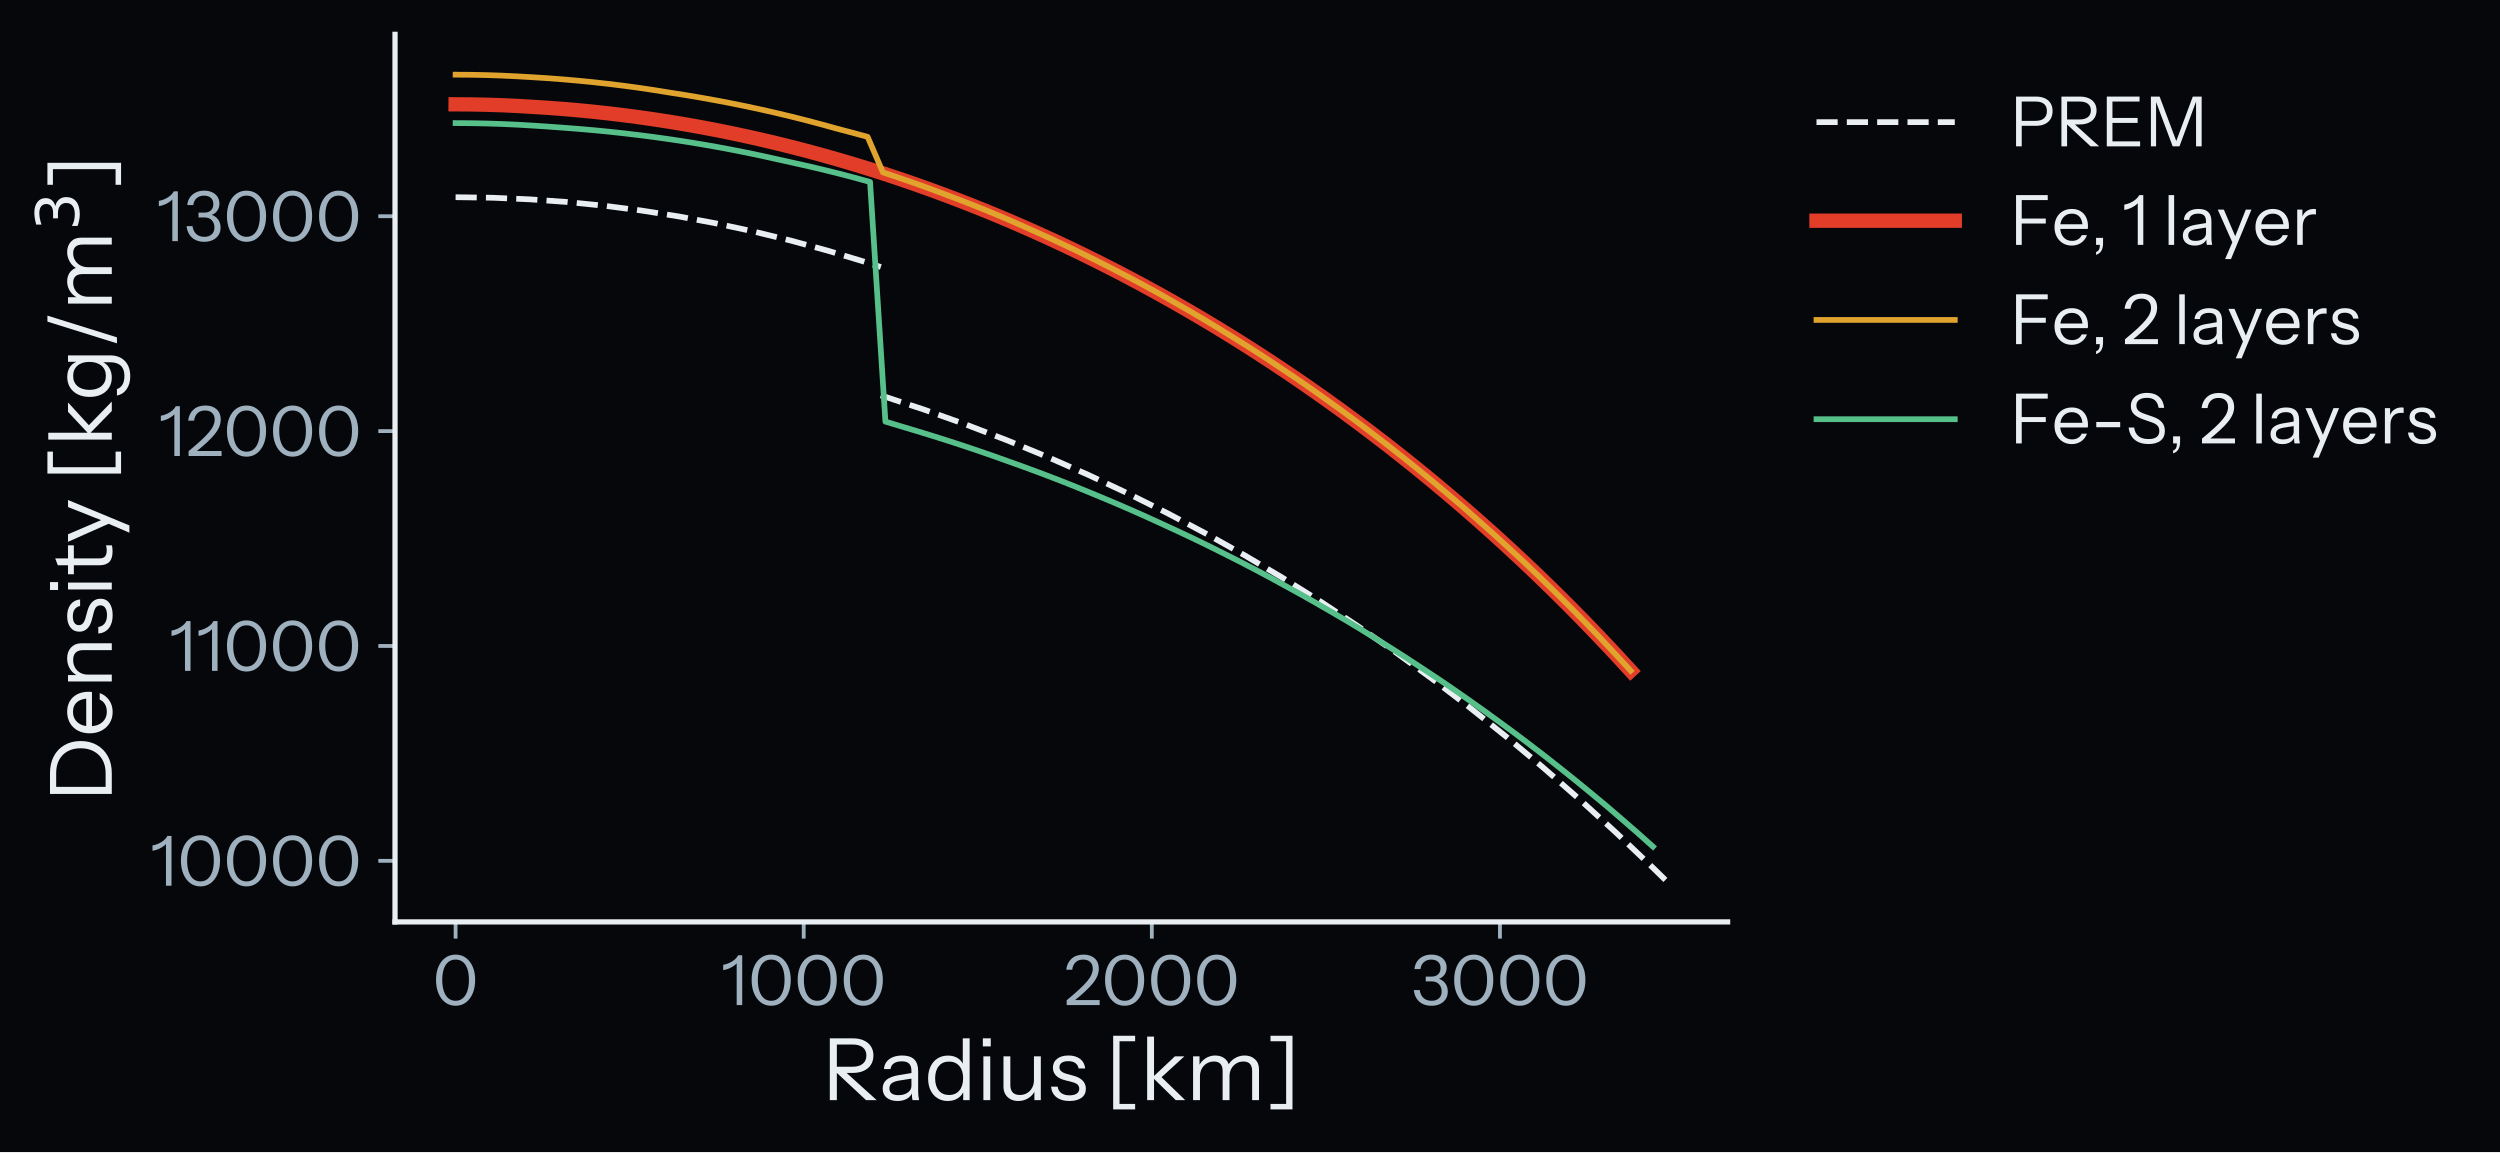
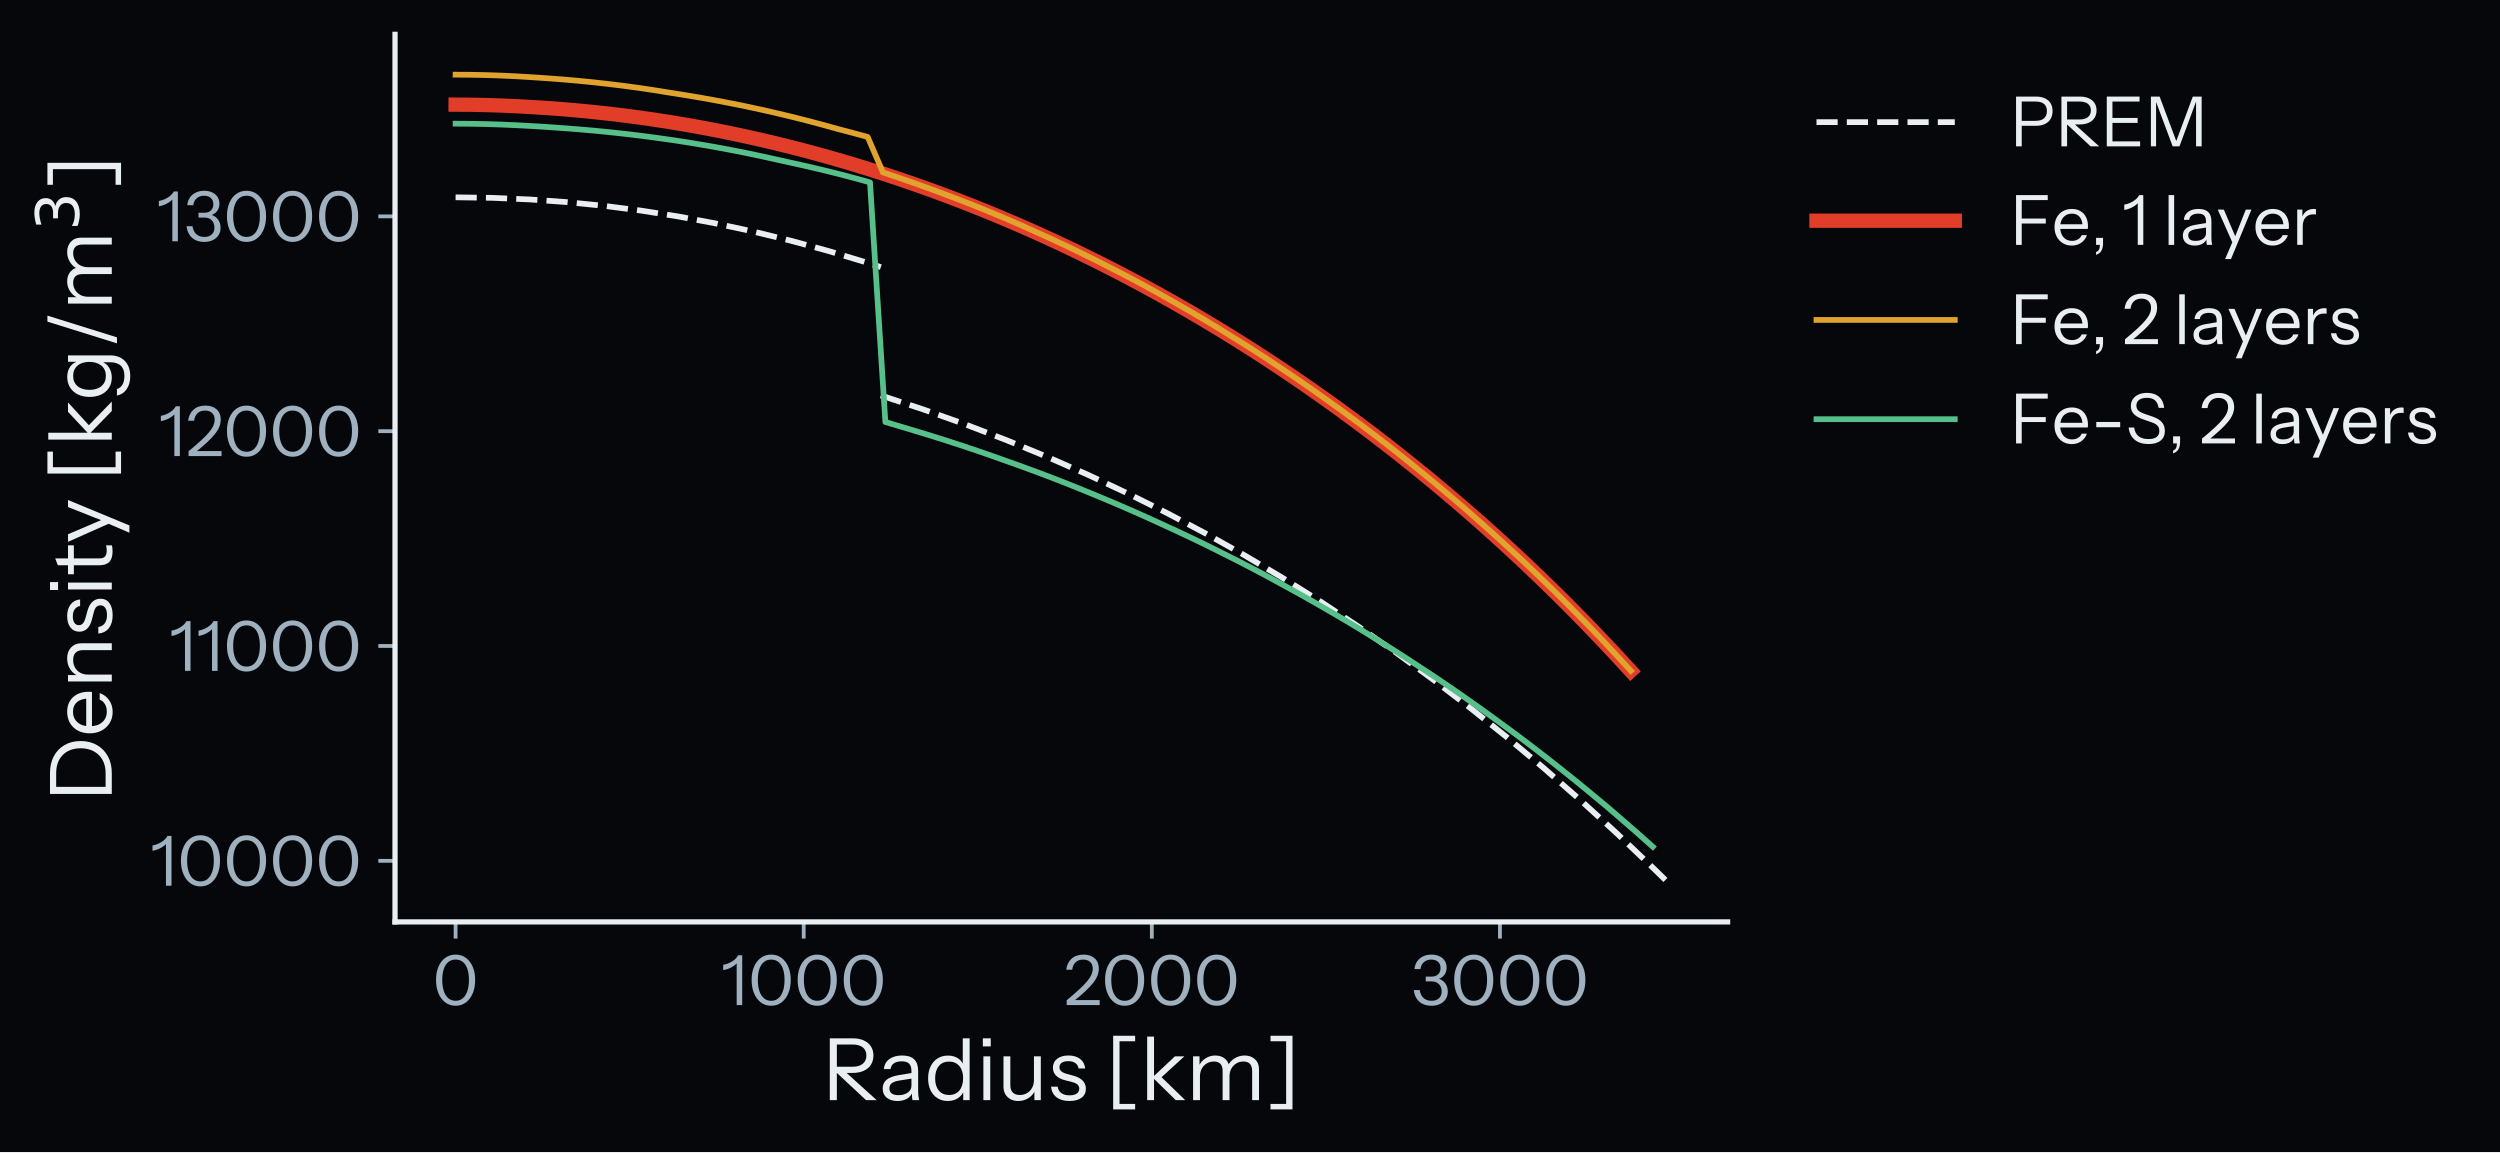
<svg xmlns="http://www.w3.org/2000/svg" xmlns:xlink="http://www.w3.org/1999/xlink" width="524.229pt" height="241.579pt" viewBox="0 0 524.229 241.579" version="1.1">
  <defs>
    <style type="text/css">*{stroke-linejoin: round; stroke-linecap: butt}</style>
  </defs>
  <g id="figure_1">
    <g id="patch_1">
      <path d="M 0 241.579  L 524.229 241.579  L 524.229 0  L 0 0  z " style="fill: #05070b" />
    </g>
    <g id="axes_1">
      <g id="patch_2">
        <path d="M 82.833 193.316  L 362.265 193.316  L 362.265 7.2  L 82.833 7.2  z " style="fill: #05070b" />
      </g>
      <g id="matplotlib.axis_1">
        <g id="xtick_1">
          <g id="line2d_1">
            <defs>
              <path id="m2e974000b8" d="M 0 0  L 0 3.5  " style="stroke: #9fb0be; stroke-width: 0.8" />
            </defs>
            <g>
              <use xlink:href="#m2e974000b8" x="95.534" y="193.316" style="fill: #9fb0be; stroke: #9fb0be; stroke-width: 0.8" />
            </g>
          </g>
          <g id="text_1">
            <g style="fill: #9fb0be" transform="translate(90.70638 210.7564) scale(0.145 -0.145)">
              <defs>
                <path id="InstrumentSans-Regular-30" d="M 2131 -64  Q 1587 -64 1180 240  Q 774 544 547 1085  Q 320 1626 320 2323  Q 320 3021 544 3549  Q 768 4077 1177 4374  Q 1587 4672 2131 4672  Q 2675 4672 3081 4374  Q 3488 4077 3715 3549  Q 3942 3021 3942 2323  Q 3942 1619 3715 1081  Q 3488 544 3081 240  Q 2675 -64 2131 -64  z M 2131 397  Q 2522 397 2797 630  Q 3072 864 3219 1296  Q 3366 1728 3366 2330  Q 3366 2925 3222 3347  Q 3078 3770 2803 3990  Q 2528 4211 2131 4211  Q 1734 4211 1459 3987  Q 1184 3763 1040 3344  Q 896 2925 896 2330  Q 896 1728 1043 1293  Q 1190 858 1465 627  Q 1741 397 2131 397  z " transform="scale(0.015625)" />
              </defs>
              <use xlink:href="#InstrumentSans-Regular-30" />
            </g>
          </g>
        </g>
        <g id="xtick_2">
          <g id="line2d_2">
            <g>
              <use xlink:href="#m2e974000b8" x="168.531" y="193.316" style="fill: #9fb0be; stroke: #9fb0be; stroke-width: 0.8" />
            </g>
          </g>
          <g id="text_2">
            <g style="fill: #9fb0be" transform="translate(151.2129 210.7564) scale(0.145 -0.145)">
              <defs>
                <path id="InstrumentSans-Regular-31" d="M 1440 0  L 1440 4083  L 1574 4051  Q 1498 3878 1280 3705  Q 1062 3533 777 3405  Q 493 3277 192 3232  L 192 3725  Q 493 3776 768 3904  Q 1043 4032 1257 4214  Q 1472 4397 1574 4608  L 1952 4608  L 1952 0  L 1440 0  z " transform="scale(0.015625)" />
              </defs>
              <use xlink:href="#InstrumentSans-Regular-31" />
              <use xlink:href="#InstrumentSans-Regular-30" transform="translate(39.09999 0)" />
              <use xlink:href="#InstrumentSans-Regular-30" transform="translate(105.7 0)" />
              <use xlink:href="#InstrumentSans-Regular-30" transform="translate(172.3 0)" />
            </g>
          </g>
        </g>
        <g id="xtick_3">
          <g id="line2d_3">
            <g>
              <use xlink:href="#m2e974000b8" x="241.528" y="193.316" style="fill: #9fb0be; stroke: #9fb0be; stroke-width: 0.8" />
            </g>
          </g>
          <g id="text_3">
            <g style="fill: #9fb0be" transform="translate(223.0928 210.7564) scale(0.145 -0.145)">
              <defs>
                <path id="InstrumentSans-Regular-32" d="M 256 0  L 256 448  Q 947 1018 1411 1446  Q 1875 1875 2153 2208  Q 2432 2541 2550 2819  Q 2669 3098 2669 3366  Q 2669 3763 2432 3987  Q 2195 4211 1779 4211  Q 1350 4211 1088 3968  Q 826 3725 768 3270  L 218 3270  Q 282 3898 701 4285  Q 1120 4672 1818 4672  Q 2464 4672 2848 4326  Q 3232 3981 3232 3379  Q 3232 3053 3107 2726  Q 2982 2400 2697 2041  Q 2413 1683 1949 1251  Q 1485 819 800 275  L 678 461  L 3309 461  L 3309 0  L 256 0  z " transform="scale(0.015625)" />
              </defs>
              <use xlink:href="#InstrumentSans-Regular-32" />
              <use xlink:href="#InstrumentSans-Regular-30" transform="translate(54.49999 0)" />
              <use xlink:href="#InstrumentSans-Regular-30" transform="translate(121.1 0)" />
              <use xlink:href="#InstrumentSans-Regular-30" transform="translate(187.7 0)" />
            </g>
          </g>
        </g>
        <g id="xtick_4">
          <g id="line2d_4">
            <g>
              <use xlink:href="#m2e974000b8" x="314.525" y="193.316" style="fill: #9fb0be; stroke: #9fb0be; stroke-width: 0.8" />
            </g>
          </g>
          <g id="text_4">
            <g style="fill: #9fb0be" transform="translate(295.879 210.7564) scale(0.145 -0.145)">
              <defs>
                <path id="InstrumentSans-Regular-33" d="M 1894 -64  Q 1434 -64 1085 105  Q 736 275 521 601  Q 307 928 256 1389  L 806 1389  Q 877 909 1158 653  Q 1440 397 1901 397  Q 2336 397 2585 627  Q 2835 858 2835 1254  Q 2835 1670 2592 1929  Q 2349 2189 1939 2189  L 1363 2189  L 1363 2637  L 1920 2637  Q 2291 2637 2512 2851  Q 2733 3066 2733 3424  Q 2733 3802 2499 4006  Q 2266 4211 1869 4211  Q 1478 4211 1203 3984  Q 928 3757 877 3334  L 320 3334  Q 358 3744 563 4041  Q 768 4339 1110 4505  Q 1453 4672 1882 4672  Q 2298 4672 2618 4525  Q 2938 4378 3117 4106  Q 3296 3834 3296 3469  Q 3296 3142 3149 2892  Q 3002 2643 2749 2502  Q 2496 2362 2170 2362  L 2131 2496  Q 2522 2496 2806 2333  Q 3091 2170 3248 1888  Q 3405 1606 3405 1235  Q 3405 851 3213 556  Q 3021 262 2681 99  Q 2342 -64 1894 -64  z " transform="scale(0.015625)" />
              </defs>
              <use xlink:href="#InstrumentSans-Regular-33" />
              <use xlink:href="#InstrumentSans-Regular-30" transform="translate(57.39999 0)" />
              <use xlink:href="#InstrumentSans-Regular-30" transform="translate(124 0)" />
              <use xlink:href="#InstrumentSans-Regular-30" transform="translate(190.6 0)" />
            </g>
          </g>
        </g>
        <g id="text_5">
          <g style="fill: #e9eef2" transform="translate(172.457 230.6889) scale(0.18 -0.18)">
            <defs>
              <path id="InstrumentSans-Regular-52" d="M 550 0  L 550 4608  L 2253 4608  Q 2746 4608 3091 4448  Q 3437 4288 3619 4003  Q 3802 3718 3802 3328  Q 3802 2938 3619 2646  Q 3437 2355 3091 2192  Q 2746 2029 2253 2029  L 934 2029  L 934 2490  L 2234 2490  Q 2746 2490 3011 2714  Q 3277 2938 3277 3328  Q 3277 3712 3014 3929  Q 2752 4147 2234 4147  L 1075 4147  L 1075 0  L 550 0  z M 3251 0  L 800 2285  L 1517 2285  L 4045 0  L 3251 0  z " transform="scale(0.015625)" />
              <path id="InstrumentSans-Regular-61" d="M 2515 0  Q 2490 109 2480 249  Q 2470 390 2470 608  L 2438 608  L 2438 2170  Q 2438 2541 2268 2717  Q 2099 2893 1722 2893  Q 1350 2893 1129 2742  Q 909 2592 883 2317  L 390 2317  Q 422 2790 787 3059  Q 1152 3328 1741 3328  Q 2349 3328 2643 3040  Q 2938 2752 2938 2176  L 2938 608  Q 2938 467 2957 316  Q 2976 166 3008 0  L 2515 0  z M 1395 -64  Q 890 -64 592 182  Q 294 429 294 858  Q 294 1286 588 1523  Q 883 1760 1446 1856  L 2586 2048  L 2586 1626  L 1523 1459  Q 1165 1402 979 1267  Q 794 1133 794 877  Q 794 627 963 499  Q 1133 371 1466 371  Q 1894 371 2166 566  Q 2438 762 2438 1075  L 2522 621  Q 2419 294 2121 115  Q 1824 -64 1395 -64  z " transform="scale(0.015625)" />
              <path id="InstrumentSans-Regular-64" d="M 2886 0  L 2886 762  L 2950 742  Q 2829 371 2505 153  Q 2182 -64 1734 -64  Q 1293 -64 963 147  Q 634 358 451 736  Q 269 1114 269 1619  Q 269 2131 454 2515  Q 640 2899 973 3110  Q 1306 3322 1754 3322  Q 2214 3322 2528 3098  Q 2842 2874 2957 2464  L 2854 2451  L 2854 4608  L 3366 4608  L 3366 0  L 2886 0  z M 1830 384  Q 2323 384 2601 720  Q 2880 1056 2880 1638  Q 2880 2208 2598 2541  Q 2317 2874 1830 2874  Q 1344 2874 1069 2541  Q 794 2208 794 1619  Q 794 1043 1069 713  Q 1344 384 1830 384  z " transform="scale(0.015625)" />
              <path id="InstrumentSans-Regular-69" d="M 512 0  L 512 3264  L 1024 3264  L 1024 0  L 512 0  z M 472 4006  L 472 4608  L 1061 4608  L 1061 4006  L 472 4006  z " transform="scale(0.015625)" />
              <path id="InstrumentSans-Regular-75" d="M 1574 -64  Q 1254 -64 1004 67  Q 755 198 614 438  Q 474 678 474 992  L 474 3264  L 986 3264  L 986 1126  Q 986 755 1168 569  Q 1350 384 1690 384  Q 1997 384 2233 525  Q 2470 666 2608 918  Q 2746 1171 2746 1498  L 2829 723  Q 2669 358 2329 147  Q 1990 -64 1574 -64  z M 2778 0  L 2778 768  L 2746 768  L 2746 3264  L 3258 3264  L 3258 0  L 2778 0  z " transform="scale(0.015625)" />
              <path id="InstrumentSans-Regular-73" d="M 1619 -64  Q 1018 -64 659 214  Q 301 493 250 1005  L 742 1005  Q 787 691 1017 524  Q 1248 358 1632 358  Q 1971 358 2163 486  Q 2355 614 2355 851  Q 2355 1018 2246 1142  Q 2138 1267 1811 1350  L 1286 1485  Q 838 1600 614 1840  Q 390 2080 390 2413  Q 390 2835 704 3081  Q 1018 3328 1555 3328  Q 2086 3328 2419 3072  Q 2752 2816 2797 2362  L 2304 2362  Q 2259 2624 2060 2765  Q 1862 2906 1536 2906  Q 1222 2906 1049 2787  Q 877 2669 877 2451  Q 877 2285 1001 2163  Q 1126 2042 1421 1958  L 1933 1818  Q 2387 1696 2617 1446  Q 2848 1197 2848 845  Q 2848 416 2521 176  Q 2195 -64 1619 -64  z " transform="scale(0.015625)" />
              <path id="InstrumentSans-Regular-20" transform="scale(0.015625)" />
              <path id="InstrumentSans-Regular-5b" d="M 576 -691  L 576 4800  L 2214 4800  L 2214 4390  L 1050 4390  L 1050 -282  L 2214 -282  L 2214 -691  L 576 -691  z " transform="scale(0.015625)" />
              <path id="InstrumentSans-Regular-6b" d="M 512 0  L 512 4736  L 1024 4736  L 1024 0  L 512 0  z M 2643 0  L 909 1696  L 2579 3264  L 3283 3264  L 1408 1549  L 1440 1850  L 3347 0  L 2643 0  z " transform="scale(0.015625)" />
              <path id="InstrumentSans-Regular-6d" d="M 512 0  L 512 3264  L 992 3264  L 992 2496  L 1024 2496  L 1024 0  L 512 0  z M 2714 0  L 2714 2163  Q 2714 2534 2547 2707  Q 2381 2880 2067 2880  Q 1773 2880 1536 2739  Q 1299 2598 1161 2348  Q 1024 2099 1024 1766  L 941 2541  Q 1107 2906 1440 3117  Q 1773 3328 2163 3328  Q 2637 3328 2931 3049  Q 3226 2771 3226 2298  L 3226 0  L 2714 0  z M 4915 0  L 4915 2163  Q 4915 2534 4748 2707  Q 4582 2880 4269 2880  Q 3974 2880 3737 2739  Q 3501 2598 3363 2348  Q 3226 2099 3226 1766  L 3098 2541  Q 3264 2906 3609 3117  Q 3955 3328 4352 3328  Q 4826 3328 5126 3049  Q 5427 2771 5427 2298  L 5427 0  L 4915 0  z " transform="scale(0.015625)" />
              <path id="InstrumentSans-Regular-5d" d="M 2022 4800  L 2022 -691  L 384 -691  L 384 -282  L 1549 -282  L 1549 4390  L 384 4390  L 384 4800  L 2022 4800  z " transform="scale(0.015625)" />
            </defs>
            <use xlink:href="#InstrumentSans-Regular-52" />
            <use xlink:href="#InstrumentSans-Regular-61" transform="translate(65.59999 0)" />
            <use xlink:href="#InstrumentSans-Regular-64" transform="translate(118.9 0)" />
            <use xlink:href="#InstrumentSans-Regular-69" transform="translate(179.5 0)" />
            <use xlink:href="#InstrumentSans-Regular-75" transform="translate(203.5 0)" />
            <use xlink:href="#InstrumentSans-Regular-73" transform="translate(262.3999 0)" />
            <use xlink:href="#InstrumentSans-Regular-20" transform="translate(309.6999 0)" />
            <use xlink:href="#InstrumentSans-Regular-5b" transform="translate(329.6999 0)" />
            <use xlink:href="#InstrumentSans-Regular-6b" transform="translate(370.2999 0)" />
            <use xlink:href="#InstrumentSans-Regular-6d" transform="translate(423.7999 0)" />
            <use xlink:href="#InstrumentSans-Regular-5d" transform="translate(515.9999 0)" />
          </g>
        </g>
      </g>
      <g id="matplotlib.axis_2">
        <g id="ytick_1">
          <g id="line2d_5">
            <defs>
              <path id="m2f46859ac6" d="M 0 0  L -3.5 0  " style="stroke: #9fb0be; stroke-width: 0.8" />
            </defs>
            <g>
-               <use xlink:href="#m2f46859ac6" x="82.833" y="180.506" style="fill: #9fb0be; stroke: #9fb0be; stroke-width: 0.8" />
+               <use xlink:href="#m2f46859ac6" x="82.833" y="180.507" style="fill: #9fb0be; stroke: #9fb0be; stroke-width: 0.8" />
            </g>
          </g>
          <g id="text_6">
-             <g style="fill: #9fb0be" transform="translate(31.54 185.7259) scale(0.145 -0.145)">
+             <g style="fill: #9fb0be" transform="translate(31.54 185.7267) scale(0.145 -0.145)">
              <use xlink:href="#InstrumentSans-Regular-31" />
              <use xlink:href="#InstrumentSans-Regular-30" transform="translate(39.09999 0)" />
              <use xlink:href="#InstrumentSans-Regular-30" transform="translate(105.7 0)" />
              <use xlink:href="#InstrumentSans-Regular-30" transform="translate(172.3 0)" />
              <use xlink:href="#InstrumentSans-Regular-30" transform="translate(238.9 0)" />
            </g>
          </g>
        </g>
        <g id="ytick_2">
          <g id="line2d_6">
            <g>
-               <use xlink:href="#m2f46859ac6" x="82.833" y="135.451" style="fill: #9fb0be; stroke: #9fb0be; stroke-width: 0.8" />
+               <use xlink:href="#m2f46859ac6" x="82.833" y="135.459" style="fill: #9fb0be; stroke: #9fb0be; stroke-width: 0.8" />
            </g>
          </g>
          <g id="text_7">
-             <g style="fill: #9fb0be" transform="translate(35.5275 140.6709) scale(0.145 -0.145)">
+             <g style="fill: #9fb0be" transform="translate(35.5275 140.6794) scale(0.145 -0.145)">
              <use xlink:href="#InstrumentSans-Regular-31" />
              <use xlink:href="#InstrumentSans-Regular-31" transform="translate(39.09999 0)" />
              <use xlink:href="#InstrumentSans-Regular-30" transform="translate(78.19998 0)" />
              <use xlink:href="#InstrumentSans-Regular-30" transform="translate(144.8 0)" />
              <use xlink:href="#InstrumentSans-Regular-30" transform="translate(211.4 0)" />
            </g>
          </g>
        </g>
        <g id="ytick_3">
          <g id="line2d_7">
            <g>
-               <use xlink:href="#m2f46859ac6" x="82.833" y="90.396" style="fill: #9fb0be; stroke: #9fb0be; stroke-width: 0.8" />
+               <use xlink:href="#m2f46859ac6" x="82.833" y="90.412" style="fill: #9fb0be; stroke: #9fb0be; stroke-width: 0.8" />
            </g>
          </g>
          <g id="text_8">
-             <g style="fill: #9fb0be" transform="translate(33.29359 95.61584) scale(0.145 -0.145)">
+             <g style="fill: #9fb0be" transform="translate(33.29359 95.63213) scale(0.145 -0.145)">
              <use xlink:href="#InstrumentSans-Regular-31" />
              <use xlink:href="#InstrumentSans-Regular-32" transform="translate(39.09999 0)" />
              <use xlink:href="#InstrumentSans-Regular-30" transform="translate(93.59998 0)" />
              <use xlink:href="#InstrumentSans-Regular-30" transform="translate(160.2 0)" />
              <use xlink:href="#InstrumentSans-Regular-30" transform="translate(226.8 0)" />
            </g>
          </g>
        </g>
        <g id="ytick_4">
          <g id="line2d_8">
            <g>
-               <use xlink:href="#m2f46859ac6" x="82.833" y="45.341" style="fill: #9fb0be; stroke: #9fb0be; stroke-width: 0.8" />
+               <use xlink:href="#m2f46859ac6" x="82.833" y="45.365" style="fill: #9fb0be; stroke: #9fb0be; stroke-width: 0.8" />
            </g>
          </g>
          <g id="text_9">
-             <g style="fill: #9fb0be" transform="translate(32.87219 50.56078) scale(0.145 -0.145)">
+             <g style="fill: #9fb0be" transform="translate(32.87219 50.58485) scale(0.145 -0.145)">
              <use xlink:href="#InstrumentSans-Regular-31" />
              <use xlink:href="#InstrumentSans-Regular-33" transform="translate(39.09999 0)" />
              <use xlink:href="#InstrumentSans-Regular-30" transform="translate(96.49998 0)" />
              <use xlink:href="#InstrumentSans-Regular-30" transform="translate(163.1 0)" />
              <use xlink:href="#InstrumentSans-Regular-30" transform="translate(229.7 0)" />
            </g>
          </g>
        </g>
        <g id="text_10">
          <g style="fill: #e9eef2" transform="translate(23.58 168.0282) rotate(-90) scale(0.18 -0.18)">
            <defs>
              <path id="InstrumentSans-Regular-44" d="M 864 0  L 864 461  L 2099 461  Q 2675 461 3091 694  Q 3507 928 3731 1350  Q 3955 1773 3955 2330  Q 3955 2880 3731 3289  Q 3507 3699 3094 3923  Q 2682 4147 2099 4147  L 864 4147  L 864 4608  L 2099 4608  Q 2822 4608 3360 4323  Q 3898 4038 4195 3523  Q 4493 3008 4493 2317  Q 4493 1626 4192 1104  Q 3891 582 3356 291  Q 2822 0 2106 0  L 864 0  z M 550 0  L 550 4608  L 1075 4608  L 1075 0  L 550 0  z " transform="scale(0.015625)" />
              <path id="InstrumentSans-Regular-65" d="M 1850 -64  Q 1382 -64 1024 157  Q 666 378 461 762  Q 256 1146 256 1645  Q 256 2144 457 2525  Q 659 2906 1024 3117  Q 1389 3328 1862 3328  Q 2317 3328 2653 3129  Q 2989 2931 3171 2572  Q 3354 2214 3354 1728  Q 3354 1664 3350 1606  Q 3347 1549 3334 1478  L 640 1478  L 640 1907  L 3021 1907  L 2854 1670  Q 2854 2259 2595 2576  Q 2336 2893 1862 2893  Q 1376 2893 1078 2557  Q 781 2221 781 1651  Q 781 1069 1078 720  Q 1376 371 1875 371  Q 2189 371 2425 508  Q 2662 646 2771 902  L 3258 902  Q 3098 454 2723 195  Q 2349 -64 1850 -64  z " transform="scale(0.015625)" />
              <path id="InstrumentSans-Regular-6e" d="M 512 0  L 512 3264  L 992 3264  L 992 2496  L 1024 2496  L 1024 0  L 512 0  z M 2848 0  L 2848 2138  Q 2848 2509 2662 2694  Q 2477 2880 2112 2880  Q 1792 2880 1545 2739  Q 1299 2598 1161 2348  Q 1024 2099 1024 1766  L 941 2541  Q 1107 2906 1449 3117  Q 1792 3328 2227 3328  Q 2739 3328 3049 3037  Q 3360 2746 3360 2272  L 3360 0  L 2848 0  z " transform="scale(0.015625)" />
              <path id="InstrumentSans-Regular-74" d="M 1818 -58  Q 1274 -58 1027 188  Q 781 435 781 902  L 781 4026  L 1293 4218  L 1293 909  Q 1293 634 1433 506  Q 1574 378 1894 378  Q 2022 378 2115 394  Q 2208 410 2266 435  L 2266 0  Q 2202 -26 2083 -42  Q 1965 -58 1818 -58  z M 109 2829  L 109 3264  L 2266 3264  L 2266 2829  L 109 2829  z " transform="scale(0.015625)" />
              <path id="InstrumentSans-Regular-79" d="M 794 -1312  L 1523 384  L 1638 563  L 2707 3264  L 3232 3264  L 1338 -1312  L 794 -1312  z M 1581 -32  L 115 3264  L 678 3264  L 1939 314  L 1581 -32  z " transform="scale(0.015625)" />
              <path id="InstrumentSans-Regular-67" d="M 1811 -1376  Q 1229 -1376 841 -1104  Q 454 -832 371 -384  L 858 -384  Q 928 -640 1174 -790  Q 1421 -941 1843 -941  Q 2342 -941 2598 -669  Q 2854 -397 2854 128  L 2854 826  L 2918 813  Q 2810 442 2483 221  Q 2157 0 1709 0  Q 1280 0 953 208  Q 627 416 448 787  Q 269 1158 269 1651  Q 269 2150 454 2528  Q 640 2906 976 3114  Q 1312 3322 1760 3322  Q 2221 3322 2531 3098  Q 2842 2874 2944 2458  L 2886 2451  L 2886 3264  L 3366 3264  L 3366 128  Q 3366 -570 2950 -973  Q 2534 -1376 1811 -1376  z M 1837 442  Q 2317 442 2598 774  Q 2880 1107 2880 1677  Q 2880 2234 2598 2557  Q 2317 2880 1837 2880  Q 1350 2880 1072 2553  Q 794 2227 794 1658  Q 794 1101 1075 771  Q 1357 442 1837 442  z " transform="scale(0.015625)" />
              <path id="InstrumentSans-Regular-2f" d="M 384 -384  L 2003 4800  L 2451 4800  L 832 -384  L 384 -384  z " transform="scale(0.015625)" />
              <path id="DejaVuSans-33" d="M 2597 2516  Q 3050 2419 3304 2112  Q 3559 1806 3559 1356  Q 3559 666 3084 287  Q 2609 -91 1734 -91  Q 1441 -91 1130 -33  Q 819 25 488 141  L 488 750  Q 750 597 1062 519  Q 1375 441 1716 441  Q 2309 441 2620 675  Q 2931 909 2931 1356  Q 2931 1769 2642 2001  Q 2353 2234 1838 2234  L 1294 2234  L 1294 2753  L 1863 2753  Q 2328 2753 2575 2939  Q 2822 3125 2822 3475  Q 2822 3834 2567 4026  Q 2313 4219 1838 4219  Q 1578 4219 1281 4162  Q 984 4106 628 3988  L 628 4550  Q 988 4650 1302 4700  Q 1616 4750 1894 4750  Q 2613 4750 3031 4423  Q 3450 4097 3450 3541  Q 3450 3153 3228 2886  Q 3006 2619 2597 2516  z " transform="scale(0.015625)" />
            </defs>
            <use xlink:href="#InstrumentSans-Regular-44" transform="translate(0 0.765625)" />
            <use xlink:href="#InstrumentSans-Regular-65" transform="translate(75.19998 0.765625)" />
            <use xlink:href="#InstrumentSans-Regular-6e" transform="translate(131.6 0.765625)" />
            <use xlink:href="#InstrumentSans-Regular-73" transform="translate(191.5 0.765625)" />
            <use xlink:href="#InstrumentSans-Regular-69" transform="translate(238.8 0.765625)" />
            <use xlink:href="#InstrumentSans-Regular-74" transform="translate(262.7999 0.765625)" />
            <use xlink:href="#InstrumentSans-Regular-79" transform="translate(300.4999 0.765625)" />
            <use xlink:href="#InstrumentSans-Regular-20" transform="translate(352.7999 0.765625)" />
            <use xlink:href="#InstrumentSans-Regular-5b" transform="translate(372.7999 0.765625)" />
            <use xlink:href="#InstrumentSans-Regular-6b" transform="translate(413.3999 0.765625)" />
            <use xlink:href="#InstrumentSans-Regular-67" transform="translate(466.8999 0.765625)" />
            <use xlink:href="#InstrumentSans-Regular-2f" transform="translate(527.4999 0.765625)" />
            <use xlink:href="#InstrumentSans-Regular-6d" transform="translate(571.7999 0.765625)" />
            <use xlink:href="#DejaVuSans-33" transform="translate(664.9569 39.04688) scale(0.7)" />
            <use xlink:href="#InstrumentSans-Regular-5d" transform="translate(712.2274 0.765625)" />
          </g>
        </g>
      </g>
      <g id="line2d_9">
-         <path d="M 95.534 41.353  L 103.303 41.465  L 111.074 41.798  L 118.849 42.354  L 126.631 43.134  L 134.424 44.138  L 142.233 45.368  L 150.057 46.826  L 157.904 48.515  L 165.772 50.436  L 173.668 52.593  L 181.593 54.989  L 184.7 55.991  L 184.7 55.991  " clip-path="url(#p41ad4bad2e)" style="fill: none; stroke-dasharray: 4.44,1.92; stroke-dashoffset: 0; stroke: #e9eef2; stroke-width: 1.2" />
+         <path d="M 95.534 41.378  L 103.303 41.489  L 111.074 41.823  L 118.849 42.379  L 126.633 43.158  L 134.428 44.163  L 142.237 45.393  L 150.064 46.852  L 157.91 48.54  L 165.779 50.461  L 173.675 52.618  L 181.599 55.013  L 184.7 56.013  L 184.7 56.013  " clip-path="url(#p41ad4bad2e)" style="fill: none; stroke-dasharray: 4.44,1.92; stroke-dashoffset: 0; stroke: #e9eef2; stroke-width: 1.2" />
      </g>
      <g id="line2d_10">
-         <path d="M 184.7 82.902  L 193.685 85.865  L 202.505 89.007  L 211.177 92.332  L 219.717 95.845  L 228.142 99.55  L 236.459 103.45  L 244.682 107.552  L 252.818 111.859  L 260.879 116.379  L 268.875 121.116  L 276.809 126.076  L 284.69 131.264  L 292.525 136.689  L 300.323 142.36  L 308.084 148.278  L 315.816 154.455  L 323.527 160.9  L 331.218 167.619  L 338.893 174.619  L 346.555 181.91  L 349.564 184.857  L 349.564 184.857  " clip-path="url(#p41ad4bad2e)" style="fill: none; stroke-dasharray: 4.44,1.92; stroke-dashoffset: 0; stroke: #e9eef2; stroke-width: 1.2" />
+         <path d="M 184.7 82.919  L 193.685 85.882  L 202.505 89.024  L 211.177 92.348  L 219.717 95.86  L 228.142 99.564  L 236.459 103.465  L 244.682 107.566  L 252.818 111.872  L 260.879 116.391  L 268.875 121.127  L 276.809 126.086  L 284.694 131.276  L 292.529 136.701  L 300.327 142.37  L 308.088 148.288  L 315.82 154.464  L 323.532 160.908  L 331.222 167.626  L 338.897 174.625  L 346.563 181.918  L 349.564 184.857  L 349.564 184.857  " clip-path="url(#p41ad4bad2e)" style="fill: none; stroke-dasharray: 4.44,1.92; stroke-dashoffset: 0; stroke: #e9eef2; stroke-width: 1.2" />
      </g>
      <g id="line2d_11">
-         <path d="M 95.534 21.876  L 98.734 21.896  L 101.934 21.959  L 105.134 22.062  L 108.334 22.208  L 111.534 22.395  L 114.734 22.6  L 117.934 22.838  L 121.134 23.111  L 124.334 23.422  L 127.534 23.77  L 130.734 24.153  L 133.934 24.573  L 137.134 25.029  L 140.333 25.523  L 143.533 26.054  L 146.733 26.621  L 149.933 27.225  L 153.133 27.868  L 156.333 28.548  L 159.533 29.264  L 162.733 30.018  L 165.933 30.809  L 169.133 31.637  L 172.333 32.506  L 175.533 33.41  L 178.733 34.353  L 181.933 35.332  L 185.132 36.352  L 188.332 37.411  L 191.532 38.507  L 194.732 39.641  L 197.932 40.817  L 201.132 42.03  L 204.332 43.284  L 207.532 44.575  L 210.732 45.908  L 213.932 47.282  L 217.132 48.694  L 220.332 50.148  L 223.532 51.643  L 226.732 53.18  L 229.931 54.758  L 233.131 56.376  L 236.331 58.038  L 239.531 59.743  L 242.731 61.49  L 245.931 63.282  L 249.131 65.116  L 252.331 66.996  L 255.531 68.92  L 258.731 70.889  L 261.931 72.903  L 265.131 74.965  L 268.331 77.073  L 271.531 79.23  L 274.73 81.434  L 277.93 83.687  L 281.13 85.989  L 284.33 88.345  L 287.53 90.748  L 290.73 93.205  L 293.93 95.716  L 297.13 98.28  L 300.33 100.899  L 303.53 103.577  L 306.73 106.309  L 309.93 109.101  L 313.13 111.955  L 316.33 114.87  L 319.529 117.849  L 322.729 120.891  L 325.929 124.001  L 329.129 127.181  L 332.329 130.432  L 335.529 133.758  L 338.729 137.157  L 341.929 140.638  " clip-path="url(#p41ad4bad2e)" style="fill: none; stroke: #e23d28; stroke-width: 3; stroke-linecap: square" />
+         <path d="M 95.534 21.943  L 98.734 21.963  L 101.934 22.026  L 105.134 22.129  L 108.334 22.275  L 111.534 22.456  L 114.734 22.656  L 117.935 22.893  L 121.135 23.167  L 124.335 23.478  L 127.535 23.825  L 130.735 24.209  L 133.935 24.628  L 137.135 25.085  L 140.335 25.578  L 143.535 26.11  L 146.735 26.676  L 149.935 27.281  L 153.135 27.923  L 156.335 28.603  L 159.535 29.319  L 162.735 30.073  L 165.935 30.863  L 169.135 31.692  L 172.335 32.56  L 175.535 33.464  L 178.735 34.407  L 181.935 35.387  L 185.135 36.406  L 188.335 37.465  L 191.535 38.561  L 194.735 39.695  L 197.935 40.871  L 201.135 42.084  L 204.335 43.337  L 207.535 44.628  L 210.735 45.962  L 213.935 47.335  L 217.135 48.747  L 220.335 50.201  L 223.535 51.696  L 226.735 53.232  L 229.935 54.81  L 233.135 56.429  L 236.335 58.09  L 239.535 59.795  L 242.735 61.541  L 245.935 63.334  L 249.135 65.168  L 252.335 67.047  L 255.535 68.971  L 258.735 70.94  L 261.935 72.954  L 265.135 75.015  L 268.335 77.124  L 271.535 79.28  L 274.735 81.484  L 277.935 83.737  L 281.135 86.039  L 284.335 88.394  L 287.535 90.797  L 290.735 93.255  L 293.935 95.765  L 297.135 98.329  L 300.335 100.948  L 303.535 103.625  L 306.735 106.358  L 309.935 109.149  L 313.135 112.003  L 316.335 114.918  L 319.535 117.896  L 322.735 120.939  L 325.935 124.049  L 329.135 127.228  L 332.335 130.479  L 335.535 133.805  L 338.735 137.204  L 341.935 140.685  " clip-path="url(#p41ad4bad2e)" style="fill: none; stroke: #e23d28; stroke-width: 3; stroke-linecap: square" />
      </g>
      <g id="line2d_12">
-         <path d="M 95.534 15.66  L 98.734 15.681  L 101.934 15.745  L 105.134 15.852  L 108.335 16.002  L 111.535 16.188  L 114.735 16.392  L 117.935 16.634  L 121.135 16.913  L 124.335 17.23  L 127.535 17.585  L 130.735 17.978  L 133.935 18.411  L 137.135 18.888  L 140.335 19.405  L 143.535 19.907  L 146.735 20.442  L 149.935 21.015  L 153.135 21.625  L 156.335 22.273  L 159.535 22.959  L 162.735 23.684  L 165.935 24.449  L 169.135 25.255  L 172.335 26.101  L 175.535 26.989  L 178.735 27.828  L 181.935 28.702  L 185.135 36.14  L 188.335 37.22  L 191.535 38.326  L 194.735 39.474  L 197.935 40.664  L 201.135 41.877  L 204.335 43.123  L 207.535 44.416  L 210.735 45.761  L 213.935 47.151  L 217.135 48.587  L 220.335 50.037  L 223.535 51.53  L 226.735 53.071  L 229.935 54.659  L 233.135 56.293  L 236.335 57.94  L 239.535 59.636  L 242.735 61.396  L 245.935 63.212  L 249.136 65.042  L 252.336 66.921  L 255.536 68.855  L 258.736 70.836  L 261.936 72.834  L 265.136 74.891  L 268.336 77.022  L 271.536 79.175  L 274.736 81.383  L 277.936 83.655  L 281.136 85.947  L 284.336 88.295  L 287.536 90.711  L 290.736 93.163  L 293.936 95.689  L 297.136 98.257  L 300.336 100.871  L 303.536 103.556  L 306.736 106.275  L 309.936 109.098  L 313.136 111.939  L 316.336 114.872  L 319.536 117.827  L 322.736 120.89  L 325.936 123.995  L 329.136 127.187  L 332.336 130.431  L 335.536 133.746  L 338.736 137.176  L 341.936 140.648  " clip-path="url(#p41ad4bad2e)" style="fill: none; stroke: #e0a32e; stroke-width: 1.2; stroke-linecap: square" />
+         <path d="M 95.534 15.66  L 98.735 15.681  L 101.935 15.745  L 105.136 15.852  L 108.337 16.002  L 111.537 16.195  L 114.738 16.41  L 117.938 16.651  L 121.139 16.931  L 124.339 17.248  L 127.54 17.603  L 130.74 17.996  L 133.941 18.429  L 137.141 18.906  L 140.342 19.423  L 143.542 19.926  L 146.743 20.461  L 149.943 21.034  L 153.144 21.644  L 156.344 22.292  L 159.545 22.978  L 162.745 23.704  L 165.946 24.469  L 169.146 25.274  L 172.347 26.121  L 175.548 27.009  L 178.748 27.849  L 181.949 28.72  L 185.149 36.152  L 188.35 37.237  L 191.55 38.343  L 194.751 39.49  L 197.951 40.68  L 201.152 41.893  L 204.352 43.138  L 207.553 44.431  L 210.753 45.776  L 213.954 47.166  L 217.154 48.601  L 220.355 50.052  L 223.555 51.545  L 226.756 53.085  L 229.956 54.673  L 233.157 56.307  L 236.357 57.954  L 239.558 59.65  L 242.759 61.41  L 245.959 63.226  L 249.16 65.056  L 252.36 66.935  L 255.561 68.869  L 258.761 70.851  L 261.962 72.849  L 265.162 74.906  L 268.363 77.036  L 271.563 79.19  L 274.764 81.398  L 277.964 83.67  L 281.165 85.962  L 284.365 88.311  L 287.566 90.726  L 290.766 93.178  L 293.967 95.704  L 297.167 98.273  L 300.368 100.888  L 303.568 103.572  L 306.769 106.292  L 309.97 109.115  L 313.17 111.956  L 316.371 114.889  L 319.571 117.844  L 322.772 120.907  L 325.972 124.013  L 329.173 127.205  L 332.373 130.45  L 335.574 133.765  L 338.774 137.195  L 341.975 140.668  " clip-path="url(#p41ad4bad2e)" style="fill: none; stroke: #e0a32e; stroke-width: 1.2; stroke-linecap: square" />
      </g>
      <g id="line2d_13">
-         <path d="M 95.534 25.812  L 98.753 25.833  L 101.972 25.895  L 105.191 25.998  L 108.41 26.143  L 111.629 26.33  L 114.847 26.543  L 118.066 26.778  L 121.285 27.024  L 124.504 27.305  L 127.723 27.619  L 130.942 27.968  L 134.161 28.351  L 137.379 28.77  L 140.598 29.223  L 143.817 29.713  L 147.036 30.239  L 150.255 30.801  L 153.474 31.402  L 156.692 32.04  L 159.911 32.717  L 163.13 33.433  L 166.349 34.146  L 169.568 34.867  L 172.787 35.627  L 176.005 36.427  L 179.224 37.268  L 182.443 38.158  L 185.662 88.408  L 188.881 89.38  L 192.1 90.344  L 195.318 91.329  L 198.537 92.345  L 201.756 93.393  L 204.975 94.473  L 208.194 95.586  L 211.413 96.733  L 214.631 97.887  L 217.85 99.075  L 221.069 100.299  L 224.288 101.558  L 227.507 102.862  L 230.726 104.19  L 233.945 105.542  L 237.163 106.933  L 240.382 108.364  L 243.601 109.835  L 246.82 111.315  L 250.039 112.832  L 253.258 114.392  L 256.476 115.995  L 259.695 117.622  L 262.914 119.289  L 266.133 121.003  L 269.352 122.761  L 272.571 124.527  L 275.789 126.341  L 279.008 128.206  L 282.227 130.087  L 285.446 132.024  L 288.665 134.019  L 291.884 136.033  L 295.102 138.09  L 298.321 140.205  L 301.54 142.33  L 304.759 144.519  L 307.978 146.768  L 311.197 149.045  L 314.416 151.391  L 317.634 153.748  L 320.853 156.176  L 324.072 158.645  L 327.291 161.187  L 330.51 163.763  L 333.729 166.404  L 336.947 169.076  L 340.166 171.845  L 343.385 174.645  L 346.604 177.521  " clip-path="url(#p41ad4bad2e)" style="fill: none; stroke: #57c08a; stroke-width: 1.2; stroke-linecap: square" />
+         <path d="M 95.534 25.935  L 98.753 25.956  L 101.971 26.018  L 105.19 26.121  L 108.408 26.266  L 111.627 26.438  L 114.845 26.639  L 118.063 26.867  L 121.282 27.114  L 124.5 27.394  L 127.719 27.709  L 130.937 28.057  L 134.156 28.441  L 137.374 28.859  L 140.593 29.313  L 143.811 29.802  L 147.029 30.328  L 150.248 30.891  L 153.466 31.491  L 156.685 32.129  L 159.903 32.806  L 163.122 33.523  L 166.34 34.23  L 169.558 34.951  L 172.777 35.711  L 175.995 36.51  L 179.214 37.352  L 182.432 38.243  L 185.651 88.489  L 188.869 89.451  L 192.087 90.413  L 195.306 91.397  L 198.524 92.413  L 201.743 93.46  L 204.961 94.54  L 208.18 95.654  L 211.398 96.798  L 214.616 97.951  L 217.835 99.14  L 221.053 100.363  L 224.272 101.622  L 227.49 102.926  L 230.709 104.252  L 233.927 105.604  L 237.146 106.995  L 240.364 108.425  L 243.582 109.896  L 246.801 111.374  L 250.019 112.891  L 253.238 114.45  L 256.456 116.053  L 259.675 117.679  L 262.893 119.346  L 266.111 121.059  L 269.33 122.816  L 272.548 124.581  L 275.767 126.395  L 278.985 128.259  L 282.204 130.139  L 285.422 132.076  L 288.64 134.07  L 291.859 136.083  L 295.077 138.139  L 298.296 140.254  L 301.514 142.378  L 304.733 144.567  L 307.951 146.814  L 311.17 149.091  L 314.388 151.436  L 317.606 153.791  L 320.825 156.218  L 324.043 158.687  L 327.262 161.228  L 330.48 163.802  L 333.699 166.443  L 336.917 169.114  L 340.135 171.882  L 343.354 174.681  L 346.572 177.556  " clip-path="url(#p41ad4bad2e)" style="fill: none; stroke: #57c08a; stroke-width: 1.2; stroke-linecap: square" />
      </g>
      <g id="patch_3">
        <path d="M 82.833 193.316  L 82.833 7.2  " style="fill: none; stroke: #e9eef2; stroke-width: 1.1; stroke-linejoin: miter; stroke-linecap: square" />
      </g>
      <g id="patch_4">
        <path d="M 82.833 193.316  L 362.265 193.316  " style="fill: none; stroke: #e9eef2; stroke-width: 1.1; stroke-linejoin: miter; stroke-linecap: square" />
      </g>
      <g id="legend_1">
        <g id="line2d_14">
          <path d="M 380.904 25.615  L 395.404 25.615  L 409.904 25.615  " style="fill: none; stroke-dasharray: 4.44,1.92; stroke-dashoffset: 0; stroke: #e9eef2; stroke-width: 1.2" />
        </g>
        <g id="text_11">
          <g style="fill: #e9eef2" transform="translate(421.5036 30.69) scale(0.145 -0.145)">
            <defs>
              <path id="InstrumentSans-Regular-50" d="M 550 0  L 550 4608  L 2381 4608  Q 2874 4608 3219 4448  Q 3565 4288 3747 3987  Q 3930 3686 3930 3264  Q 3930 2842 3747 2538  Q 3565 2234 3219 2067  Q 2874 1901 2381 1901  L 934 1901  L 934 2362  L 2362 2362  Q 2874 2362 3139 2595  Q 3405 2829 3405 3264  Q 3405 3699 3142 3923  Q 2880 4147 2362 4147  L 1075 4147  L 1075 0  L 550 0  z " transform="scale(0.015625)" />
              <path id="InstrumentSans-Regular-45" d="M 550 0  L 550 4608  L 1075 4608  L 1075 0  L 550 0  z M 819 0  L 819 461  L 3635 461  L 3635 0  L 819 0  z M 819 2170  L 819 2630  L 3405 2630  L 3405 2170  L 819 2170  z M 819 4147  L 819 4608  L 3584 4608  L 3584 4147  L 819 4147  z " transform="scale(0.015625)" />
              <path id="InstrumentSans-Regular-4d" d="M 550 0  L 550 4608  L 1357 4608  L 3021 166  L 2778 166  L 4429 4608  L 5248 4608  L 5248 0  L 4730 0  L 4730 4333  L 4800 4333  L 3194 0  L 2566 0  L 960 4294  L 1030 4294  L 1030 0  L 550 0  z " transform="scale(0.015625)" />
            </defs>
            <use xlink:href="#InstrumentSans-Regular-50" />
            <use xlink:href="#InstrumentSans-Regular-52" transform="translate(65.59999 0)" />
            <use xlink:href="#InstrumentSans-Regular-45" transform="translate(131.2 0)" />
            <use xlink:href="#InstrumentSans-Regular-4d" transform="translate(195 0)" />
          </g>
        </g>
        <g id="line2d_15">
          <path d="M 380.904 46.278  L 395.404 46.278  L 409.904 46.278  " style="fill: none; stroke: #e23d28; stroke-width: 3; stroke-linecap: square" />
        </g>
        <g id="text_12">
          <g style="fill: #e9eef2" transform="translate(421.5036 51.3525) scale(0.145 -0.145)">
            <defs>
              <path id="InstrumentSans-Regular-46" d="M 550 0  L 550 4608  L 1075 4608  L 1075 0  L 550 0  z M 819 1978  L 819 2438  L 3302 2438  L 3302 1978  L 819 1978  z M 819 4147  L 819 4608  L 3482 4608  L 3482 4147  L 819 4147  z " transform="scale(0.015625)" />
              <path id="InstrumentSans-Regular-2c" d="M 493 -922  L 493 -659  Q 678 -589 761 -438  Q 845 -288 845 19  L 1043 0  L 493 0  L 493 653  L 1139 653  L 1139 134  Q 1139 -275 985 -544  Q 832 -813 493 -922  z " transform="scale(0.015625)" />
              <path id="InstrumentSans-Regular-6c" d="M 512 0  L 512 4608  L 1024 4608  L 1024 0  L 512 0  z " transform="scale(0.015625)" />
              <path id="InstrumentSans-Regular-72" d="M 512 0  L 512 3264  L 992 3264  L 992 2432  L 1024 2432  L 1024 0  L 512 0  z M 1024 1702  L 941 2477  Q 1056 2893 1350 3110  Q 1645 3328 2029 3328  Q 2189 3328 2246 3302  L 2246 2810  Q 2214 2822 2156 2825  Q 2099 2829 2016 2829  Q 1530 2829 1277 2537  Q 1024 2246 1024 1702  z " transform="scale(0.015625)" />
            </defs>
            <use xlink:href="#InstrumentSans-Regular-46" />
            <use xlink:href="#InstrumentSans-Regular-65" transform="translate(60.2 0)" />
            <use xlink:href="#InstrumentSans-Regular-2c" transform="translate(116.6 0)" />
            <use xlink:href="#InstrumentSans-Regular-20" transform="translate(142.1 0)" />
            <use xlink:href="#InstrumentSans-Regular-31" transform="translate(162.1 0)" />
            <use xlink:href="#InstrumentSans-Regular-20" transform="translate(201.2 0)" />
            <use xlink:href="#InstrumentSans-Regular-6c" transform="translate(221.1999 0)" />
            <use xlink:href="#InstrumentSans-Regular-61" transform="translate(245.1999 0)" />
            <use xlink:href="#InstrumentSans-Regular-79" transform="translate(298.4999 0)" />
            <use xlink:href="#InstrumentSans-Regular-65" transform="translate(350.7999 0)" />
            <use xlink:href="#InstrumentSans-Regular-72" transform="translate(407.1999 0)" />
          </g>
        </g>
        <g id="line2d_16">
          <path d="M 380.904 67.085  L 395.404 67.085  L 409.904 67.085  " style="fill: none; stroke: #e0a32e; stroke-width: 1.2; stroke-linecap: square" />
        </g>
        <g id="text_13">
          <g style="fill: #e9eef2" transform="translate(421.5036 72.16) scale(0.145 -0.145)">
            <use xlink:href="#InstrumentSans-Regular-46" />
            <use xlink:href="#InstrumentSans-Regular-65" transform="translate(60.2 0)" />
            <use xlink:href="#InstrumentSans-Regular-2c" transform="translate(116.6 0)" />
            <use xlink:href="#InstrumentSans-Regular-20" transform="translate(142.1 0)" />
            <use xlink:href="#InstrumentSans-Regular-32" transform="translate(162.1 0)" />
            <use xlink:href="#InstrumentSans-Regular-20" transform="translate(216.5999 0)" />
            <use xlink:href="#InstrumentSans-Regular-6c" transform="translate(236.5999 0)" />
            <use xlink:href="#InstrumentSans-Regular-61" transform="translate(260.5999 0)" />
            <use xlink:href="#InstrumentSans-Regular-79" transform="translate(313.8999 0)" />
            <use xlink:href="#InstrumentSans-Regular-65" transform="translate(366.1999 0)" />
            <use xlink:href="#InstrumentSans-Regular-72" transform="translate(422.5999 0)" />
            <use xlink:href="#InstrumentSans-Regular-73" transform="translate(460.0999 0)" />
          </g>
        </g>
        <g id="line2d_17">
          <path d="M 380.904 87.906  L 395.404 87.906  L 409.904 87.906  " style="fill: none; stroke: #57c08a; stroke-width: 1.2; stroke-linecap: square" />
        </g>
        <g id="text_14">
          <g style="fill: #e9eef2" transform="translate(421.5036 92.98109) scale(0.145 -0.145)">
            <defs>
              <path id="InstrumentSans-Regular-2d" d="M 512 1498  L 512 1984  L 2726 1984  L 2726 1498  L 512 1498  z " transform="scale(0.015625)" />
              <path id="InstrumentSans-Regular-53" d="M 2112 -58  Q 1306 -58 829 339  Q 352 736 269 1472  L 781 1472  Q 851 941 1184 672  Q 1517 403 2106 403  Q 2605 403 2857 592  Q 3110 781 3110 1146  Q 3110 1459 2937 1644  Q 2765 1830 2400 1952  L 1626 2221  Q 1037 2426 755 2717  Q 474 3008 474 3456  Q 474 3827 659 4099  Q 845 4371 1184 4524  Q 1523 4678 1971 4678  Q 2662 4678 3078 4316  Q 3494 3955 3558 3290  L 3046 3290  Q 2963 3770 2704 3994  Q 2445 4218 1958 4218  Q 1498 4218 1242 4032  Q 986 3846 986 3507  Q 986 3219 1165 3046  Q 1344 2874 1722 2746  L 2547 2458  Q 3085 2272 3353 1955  Q 3622 1638 3622 1152  Q 3622 576 3228 259  Q 2835 -58 2112 -58  z " transform="scale(0.015625)" />
            </defs>
            <use xlink:href="#InstrumentSans-Regular-46" />
            <use xlink:href="#InstrumentSans-Regular-65" transform="translate(60.2 0)" />
            <use xlink:href="#InstrumentSans-Regular-2d" transform="translate(116.6 0)" />
            <use xlink:href="#InstrumentSans-Regular-53" transform="translate(167.2 0)" />
            <use xlink:href="#InstrumentSans-Regular-2c" transform="translate(228 0)" />
            <use xlink:href="#InstrumentSans-Regular-20" transform="translate(253.5 0)" />
            <use xlink:href="#InstrumentSans-Regular-32" transform="translate(273.4999 0)" />
            <use xlink:href="#InstrumentSans-Regular-20" transform="translate(327.9999 0)" />
            <use xlink:href="#InstrumentSans-Regular-6c" transform="translate(347.9999 0)" />
            <use xlink:href="#InstrumentSans-Regular-61" transform="translate(371.9999 0)" />
            <use xlink:href="#InstrumentSans-Regular-79" transform="translate(425.2999 0)" />
            <use xlink:href="#InstrumentSans-Regular-65" transform="translate(477.5999 0)" />
            <use xlink:href="#InstrumentSans-Regular-72" transform="translate(533.9999 0)" />
            <use xlink:href="#InstrumentSans-Regular-73" transform="translate(571.4998 0)" />
          </g>
        </g>
      </g>
    </g>
  </g>
  <defs>
    <clipPath id="p41ad4bad2e">
      <rect x="82.833" y="7.2" width="279.432" height="186.116" />
    </clipPath>
  </defs>
</svg>
